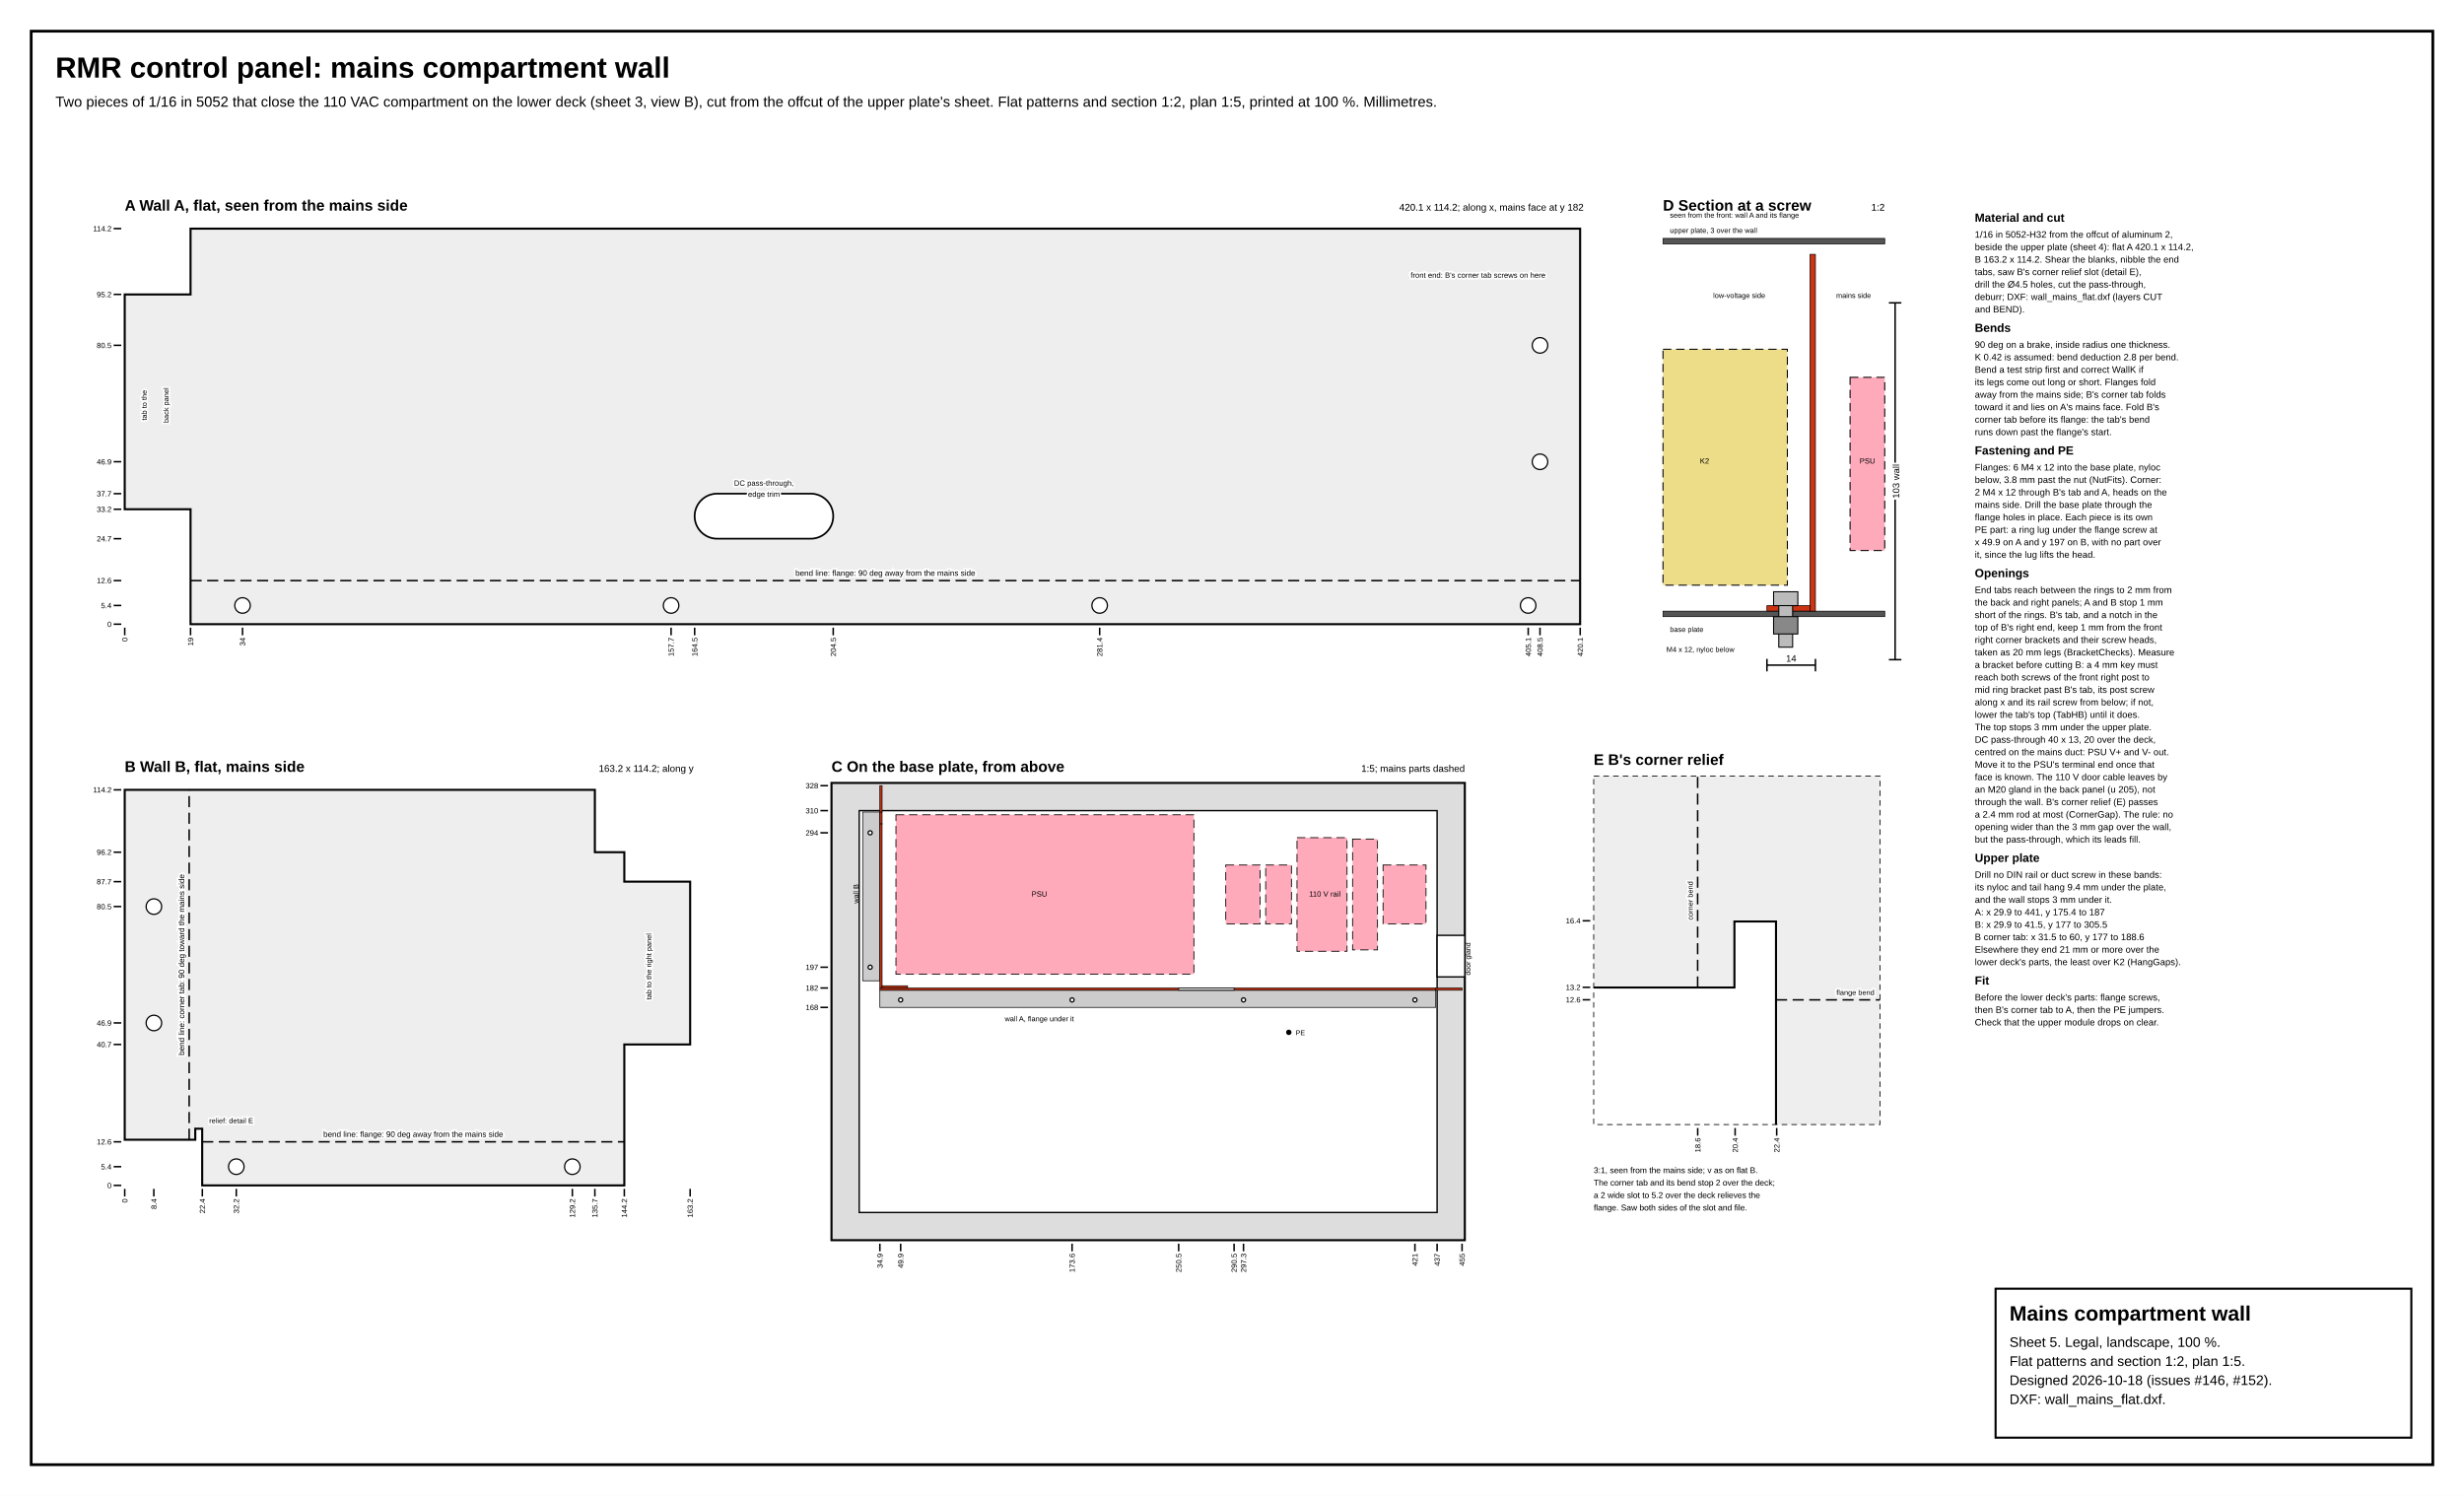
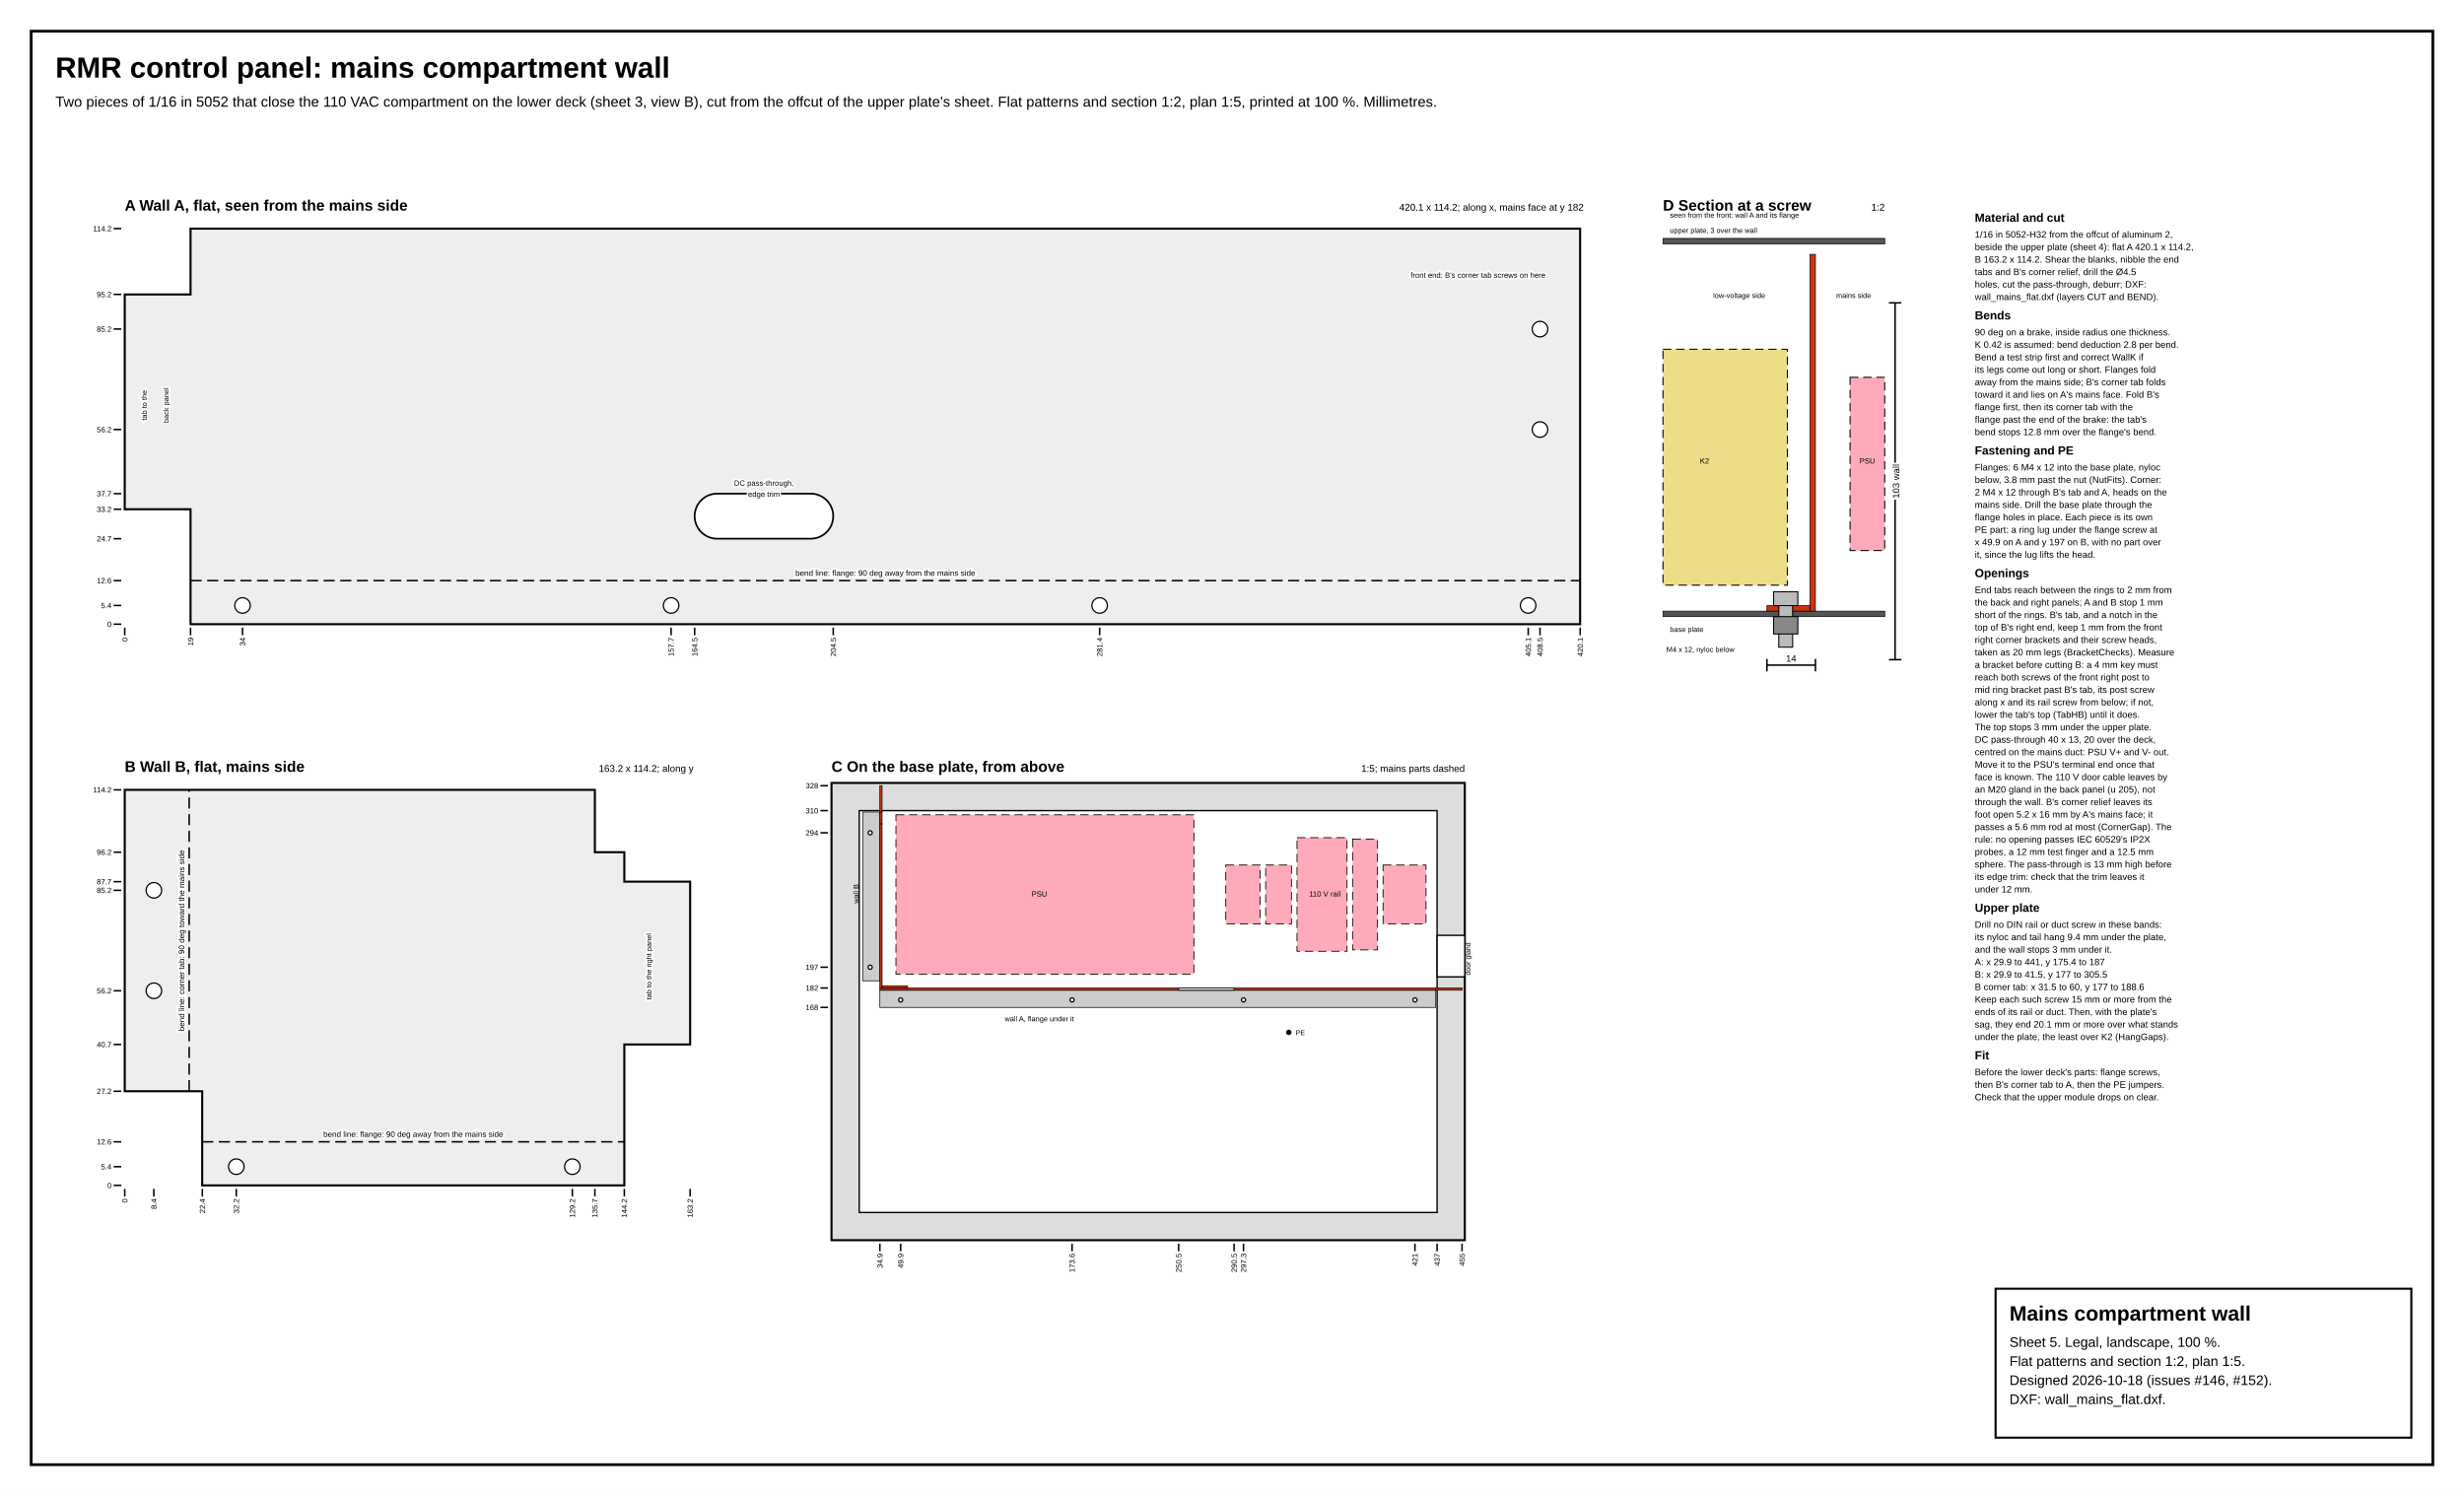
<svg xmlns="http://www.w3.org/2000/svg" width="14in" height="8.5in" viewBox="0 0 355.6 215.9">
  <style>
text{font-family:Arial,Helvetica,sans-serif;fill:#000}
path,line{fill:none;stroke-linecap:butt;stroke-linejoin:miter}
.ac{stroke:#CC3311;stroke-width:.6}
.va{stroke:#0077BB;stroke-width:.5}
.ve{stroke:#EE3377;stroke-width:.5}
.zp{stroke:#000;stroke-width:.55}
.zs{stroke:#33BBEE;stroke-width:.5}
.pe{stroke:#009988;stroke-width:.45;stroke-dasharray:2.4 .7 .5 .7}
.lv{stroke:#EE7733;stroke-width:.42}
.sg{stroke:#000;stroke-width:.22}
.zl{stroke:#000;stroke-width:.3}
.cb{stroke:#000;stroke-width:.85}
.sgc{stroke:#000;stroke-width:.5}
.mo{stroke:#000;stroke-width:.3}
.un{stroke-dasharray:1.1 .8}
.mech{stroke:#000;stroke-width:.2;stroke-dasharray:.8 .6}
.sym{stroke:#000;stroke-width:.32;fill:none}
.symf{stroke:#000;stroke-width:.32;fill:#fff}
.bx{fill:#fff;stroke:#000;stroke-width:.3}
.bxl{fill:#fff;stroke:#000;stroke-width:.22}
.frame{fill:none;stroke:#000;stroke-width:.4}
.zone{fill:none;stroke:#888;stroke-width:.2;stroke-dasharray:1.5 1}
.rail{fill:#d9d9d9;stroke:#666;stroke-width:.2}
.duct{fill:#f3f3f3;stroke:#999;stroke-width:.2}
.dot{stroke:none}
</style>
  <rect x="0" y="0" width="355.6" height="215.9" fill="#fff" />
  <rect class="frame" x="4.5" y="4.5" width="346.6" height="206.9" />
  <path d="M27.5 90.09 L228.04 90.09 L228.04 33 L27.5 33 L27.5 42.5 L18 42.5 L18 73.5 L27.5 73.5 Z" style="fill:#EEEEEE" stroke="#000" stroke-width="0.3" />
  <path d="M103.5 77.75 L117 77.75 A3.25 3.25 0 0 0 117 71.25 L103.5 71.25 A3.25 3.25 0 0 0 103.5 77.75 Z" style="fill:#fff" stroke="#000" stroke-width="0.25" />
  <circle cx="220.54" cy="87.39" r="1.12" fill="#fff" stroke="#000" stroke-width="0.18" />
  <circle cx="158.7" cy="87.39" r="1.12" fill="#fff" stroke="#000" stroke-width="0.18" />
  <circle cx="96.85" cy="87.39" r="1.12" fill="#fff" stroke="#000" stroke-width="0.18" />
  <circle cx="35" cy="87.39" r="1.12" fill="#fff" stroke="#000" stroke-width="0.18" />
-   <circle cx="222.25" cy="66.65" r="1.12" fill="#fff" stroke="#000" stroke-width="0.18" />
-   <circle cx="222.25" cy="49.85" r="1.12" fill="#fff" stroke="#000" stroke-width="0.18" />
+   <circle cx="222.25" cy="62" r="1.12" fill="#fff" stroke="#000" stroke-width="0.18" />
+   <circle cx="222.25" cy="47.5" r="1.12" fill="#fff" stroke="#000" stroke-width="0.18" />
  <path class="sg" d="M27.5 83.8 L228.04 83.8" stroke-dasharray="1.6 .8" />
  <path class="sg" d="M18 90.59 L18 91.69" />
  <path class="sg" d="M27.5 90.59 L27.5 91.69" />
  <path class="sg" d="M35 90.59 L35 91.69" />
  <path class="sg" d="M96.85 90.59 L96.85 91.69" />
  <path class="sg" d="M100.25 90.59 L100.25 91.69" />
  <path class="sg" d="M120.25 90.59 L120.25 91.69" />
  <path class="sg" d="M158.7 90.59 L158.7 91.69" />
  <path class="sg" d="M220.55 90.59 L220.55 91.69" />
  <path class="sg" d="M222.25 90.59 L222.25 91.69" />
  <path class="sg" d="M228.05 90.59 L228.05 91.69" />
  <path class="sg" d="M16.4 90.09 L17.5 90.09" />
  <path class="sg" d="M16.4 87.39 L17.5 87.39" />
  <path class="sg" d="M16.4 83.8 L17.5 83.8" />
  <path class="sg" d="M16.4 77.75 L17.5 77.75" />
  <path class="sg" d="M16.4 73.5 L17.5 73.5" />
  <path class="sg" d="M16.4 71.25 L17.5 71.25" />
-   <path class="sg" d="M16.4 66.64 L17.5 66.64" />
-   <path class="sg" d="M16.4 49.84 L17.5 49.84" />
+   <path class="sg" d="M16.4 61.99 L17.5 61.99" />
+   <path class="sg" d="M16.4 47.49 L17.5 47.49" />
  <path class="sg" d="M16.4 42.49 L17.5 42.49" />
  <path class="sg" d="M16.4 32.99 L17.5 32.99" />
-   <path d="M29.18 171.09 L90.1 171.09 L90.1 150.75 L99.6 150.75 L99.6 127.25 L90.1 127.25 L90.1 123 L85.85 123 L85.85 114 L18 114 L18 164.5 L28.18 164.5 L28.18 162.91 L29.18 162.91 Z" style="fill:#EEEEEE" stroke="#000" stroke-width="0.3" />
+   <path d="M29.18 171.09 L90.1 171.09 L90.1 150.75 L99.6 150.75 L99.6 127.25 L90.1 127.25 L90.1 123 L85.85 123 L85.85 114 L18 114 L18 157.5 L29.18 157.5 Z" style="fill:#EEEEEE" stroke="#000" stroke-width="0.3" />
  <circle cx="34.1" cy="168.39" r="1.12" fill="#fff" stroke="#000" stroke-width="0.18" />
  <circle cx="82.6" cy="168.39" r="1.12" fill="#fff" stroke="#000" stroke-width="0.18" />
-   <circle cx="22.21" cy="147.65" r="1.12" fill="#fff" stroke="#000" stroke-width="0.18" />
-   <circle cx="22.21" cy="130.85" r="1.12" fill="#fff" stroke="#000" stroke-width="0.18" />
-   <path class="sg" d="M27.3 164.5 L27.3 114" stroke-dasharray="1.6 .8" />
+   <circle cx="22.21" cy="143" r="1.12" fill="#fff" stroke="#000" stroke-width="0.18" />
+   <circle cx="22.21" cy="128.5" r="1.12" fill="#fff" stroke="#000" stroke-width="0.18" />
+   <path class="sg" d="M27.3 157.5 L27.3 114" stroke-dasharray="1.6 .8" />
  <path class="sg" d="M29.18 164.8 L90.1 164.8" stroke-dasharray="1.6 .8" />
  <path class="sg" d="M18 171.59 L18 172.69" />
  <path class="sg" d="M22.2 171.59 L22.2 172.69" />
  <path class="sg" d="M29.2 171.59 L29.2 172.69" />
  <path class="sg" d="M34.1 171.59 L34.1 172.69" />
  <path class="sg" d="M82.6 171.59 L82.6 172.69" />
  <path class="sg" d="M85.85 171.59 L85.85 172.69" />
  <path class="sg" d="M90.1 171.59 L90.1 172.69" />
  <path class="sg" d="M99.6 171.59 L99.6 172.69" />
  <path class="sg" d="M16.4 171.09 L17.5 171.09" />
  <path class="sg" d="M16.4 168.39 L17.5 168.39" />
  <path class="sg" d="M16.4 164.8 L17.5 164.8" />
+   <path class="sg" d="M16.4 157.5 L17.5 157.5" />
  <path class="sg" d="M16.4 150.75 L17.5 150.75" />
-   <path class="sg" d="M16.4 147.64 L17.5 147.64" />
-   <path class="sg" d="M16.4 130.84 L17.5 130.84" />
+   <path class="sg" d="M16.4 143 L17.5 143" />
+   <path class="sg" d="M16.4 128.5 L17.5 128.5" />
  <path class="sg" d="M16.4 127.25 L17.5 127.25" />
  <path class="sg" d="M16.4 123 L17.5 123" />
  <path class="sg" d="M16.4 114 L17.5 114" />
-   <clipPath id="cornerE">
-     <rect x="230" y="112" width="41.31" height="50.31" />
-   </clipPath>
-   <g clip-path="url(#cornerE)">
-     <path d="M256.31 182.1 L621.79 182.1 L621.79 60.02 L678.79 60.02 L678.79 -80.98 L621.79 -80.98 L621.79 -106.48 L596.29 -106.48 L596.29 -160.48 L189.21 -160.48 L189.21 142.53 L250.31 142.53 L250.31 133 L256.31 133 Z" style="fill:#EEEEEE" stroke="#000" stroke-width="0.3" />
-     <path class="sg" d="M245 142.53 L245 -160.48" stroke-dasharray="1.6 .8" />
-     <path class="sg" d="M256.31 144.31 L621.79 144.31" stroke-dasharray="1.6 .8" />
-   </g>
-   <rect x="230" y="112" width="41.31" height="50.31" fill="none" stroke="#000" stroke-width="0.12" stroke-dasharray="0.8 0.6" />
-   <path class="sg" d="M245.01 162.81 L245.01 163.91" />
-   <path class="sg" d="M250.41 162.81 L250.41 163.91" />
-   <path class="sg" d="M256.41 162.81 L256.41 163.91" />
-   <path class="sg" d="M228.4 144.3 L229.5 144.3" />
-   <path class="sg" d="M228.4 142.5 L229.5 142.5" />
-   <path class="sg" d="M228.4 132.9 L229.5 132.9" />
  <rect x="120" y="113" width="91.4" height="66" fill="#DDDDDD" stroke="#000" stroke-width="0.3" />
  <rect x="124" y="117" width="83.4" height="58" fill="#fff" stroke="#000" stroke-width="0.2" />
  <rect x="129.3" y="117.6" width="43" height="23" fill="#FFAABB" stroke="#000" stroke-width="0.12" stroke-dasharray="1.2 .7" />
  <rect x="176.9" y="124.85" width="4.96" height="8.5" fill="#FFAABB" stroke="#000" stroke-width="0.12" stroke-dasharray="1.2 .7" />
  <rect x="182.66" y="124.85" width="3.72" height="8.5" fill="#FFAABB" stroke="#000" stroke-width="0.12" stroke-dasharray="1.2 .7" />
  <rect x="187.18" y="120.9" width="7.22" height="16.4" fill="#FFAABB" stroke="#000" stroke-width="0.12" stroke-dasharray="1.2 .7" />
  <rect x="195.2" y="121.1" width="3.6" height="16" fill="#FFAABB" stroke="#000" stroke-width="0.12" stroke-dasharray="1.2 .7" />
  <rect x="199.6" y="124.85" width="6.2" height="8.5" fill="#FFAABB" stroke="#000" stroke-width="0.12" stroke-dasharray="1.2 .7" />
  <rect x="126.98" y="142.92" width="80.22" height="2.48" fill="#CCCCCC" stroke="#000" stroke-width="0.1" />
  <rect x="124.5" y="117.2" width="2.48" height="24.36" fill="#CCCCCC" stroke="#000" stroke-width="0.1" />
  <rect x="126.98" y="142.6" width="80.22" height="0.32" fill="#CC3311" stroke="#000" stroke-width="0.1" />
  <rect x="207.2" y="142.6" width="3.8" height="0.32" fill="#CC3311" stroke="#000" stroke-width="0.1" />
  <rect x="126.98" y="118.9" width="0.32" height="23.7" fill="#CC3311" stroke="#000" stroke-width="0.1" />
  <rect x="126.98" y="117.2" width="0.32" height="1.7" fill="#CC3311" stroke="#000" stroke-width="0.1" />
  <rect x="126.98" y="113.4" width="0.32" height="3.8" fill="#CC3311" stroke="#000" stroke-width="0.1" />
  <rect x="127.3" y="142.28" width="3.68" height="0.32" fill="#CC3311" stroke="#000" stroke-width="0.1" />
  <circle cx="129.98" cy="144.32" r="0.3" fill="#fff" stroke="#000" stroke-width="0.18" />
  <circle cx="154.72" cy="144.32" r="0.3" fill="#fff" stroke="#000" stroke-width="0.18" />
  <circle cx="179.46" cy="144.32" r="0.3" fill="#fff" stroke="#000" stroke-width="0.18" />
  <circle cx="204.2" cy="144.32" r="0.3" fill="#fff" stroke="#000" stroke-width="0.18" />
  <circle cx="125.58" cy="139.6" r="0.3" fill="#fff" stroke="#000" stroke-width="0.18" />
  <circle cx="125.58" cy="120.2" r="0.3" fill="#fff" stroke="#000" stroke-width="0.18" />
  <rect x="170.1" y="142.6" width="8" height="0.32" fill="#fff" stroke="#000" stroke-width="0.12" />
  <rect x="207.4" y="135" width="4" height="6" fill="#fff" stroke="#000" stroke-width="0.2" />
  <circle cx="186" cy="149" r="0.3" fill="#000" stroke="#000" stroke-width="0.18" />
  <path class="sg" d="M126.98 179.5 L126.98 180.6" />
  <path class="sg" d="M129.98 179.5 L129.98 180.6" />
  <path class="sg" d="M154.72 179.5 L154.72 180.6" />
  <path class="sg" d="M170.1 179.5 L170.1 180.6" />
  <path class="sg" d="M178.1 179.5 L178.1 180.6" />
  <path class="sg" d="M179.46 179.5 L179.46 180.6" />
  <path class="sg" d="M204.2 179.5 L204.2 180.6" />
  <path class="sg" d="M207.4 179.5 L207.4 180.6" />
  <path class="sg" d="M211 179.5 L211 180.6" />
  <path class="sg" d="M118.4 145.4 L119.5 145.4" />
  <path class="sg" d="M118.4 142.6 L119.5 142.6" />
  <path class="sg" d="M118.4 139.6 L119.5 139.6" />
  <path class="sg" d="M118.4 120.2 L119.5 120.2" />
  <path class="sg" d="M118.4 117 L119.5 117" />
  <path class="sg" d="M118.4 113.4 L119.5 113.4" />
  <rect x="240" y="88.21" width="32" height="0.79" fill="#555555" stroke="#000" stroke-width="0.1" />
  <rect x="240" y="34.41" width="32" height="0.79" fill="#555555" stroke="#000" stroke-width="0.1" />
  <rect x="240" y="50.41" width="17.95" height="34.05" fill="#EEDD88" stroke="#000" stroke-width="0.15" stroke-dasharray="1.2 .7" />
  <rect x="267" y="54.46" width="5" height="25" fill="#FFAABB" stroke="#000" stroke-width="0.15" stroke-dasharray="1.2 .7" />
  <rect x="261.21" y="36.71" width="0.79" height="51.5" fill="#CC3311" stroke="#000" stroke-width="0.1" />
  <rect x="255" y="87.41" width="6.21" height="0.79" fill="#CC3311" stroke="#000" stroke-width="0.1" />
  <rect x="255.96" y="85.41" width="3.5" height="2" fill="#BBBBBB" stroke="#000" stroke-width="0.15" />
  <rect x="256.71" y="87.41" width="2" height="6" fill="#BBBBBB" stroke="#000" stroke-width="0.15" />
  <rect x="255.96" y="89" width="3.5" height="2.5" fill="#888888" stroke="#000" stroke-width="0.15" />
  <path class="sg" d="M273.5 95.21 L273.5 43.71" />
  <path class="sg" d="M272.6 95.21 L274.4 95.21" />
  <path class="sg" d="M272.6 43.71 L274.4 43.71" />
  <path class="sg" d="M255 96 L262 96" />
  <path class="sg" d="M255 95.1 L255 96.9" />
  <path class="sg" d="M262 95.1 L262 96.9" />
  <rect class="bx" x="288" y="186" width="60" height="21.5" />
  <text x="8" y="11.2" font-size="4.2" font-weight="bold">RMR control panel: mains compartment wall</text>
  <text x="8" y="15.4" font-size="2.1">Two pieces of 1/16 in 5052 that close the 110 VAC compartment on the lower deck (sheet 3, view B), cut from the offcut of the upper plate's sheet. Flat patterns and section 1:2, plan 1:5, printed at 100 %. Millimetres.</text>
  <text x="18" y="30.4" font-size="2.2" font-weight="bold">A  Wall A, flat, seen from the mains side</text>
  <text x="228.54" y="30.4" font-size="1.4" text-anchor="end">420.1 x 114.2; along x, mains face at y 182</text>
  <text x="127.77" y="83.1" font-size="1.15" stroke="#fff" stroke-width="0.52" paint-order="stroke" text-anchor="middle">bend line: flange: 90 deg away from the mains side</text>
  <text x="18.39" y="92" font-size="1.1" text-anchor="end" transform="rotate(-90 18.39 92)">0</text>
  <text x="27.89" y="92" font-size="1.1" text-anchor="end" transform="rotate(-90 27.89 92)">19</text>
  <text x="35.38" y="92" font-size="1.1" text-anchor="end" transform="rotate(-90 35.38 92)">34</text>
  <text x="97.23" y="92" font-size="1.1" text-anchor="end" transform="rotate(-90 97.23 92)">157.7</text>
  <text x="100.64" y="92" font-size="1.1" text-anchor="end" transform="rotate(-90 100.64 92)">164.5</text>
  <text x="120.64" y="92" font-size="1.1" text-anchor="end" transform="rotate(-90 120.64 92)">204.5</text>
  <text x="159.08" y="92" font-size="1.1" text-anchor="end" transform="rotate(-90 159.08 92)">281.4</text>
  <text x="220.94" y="92" font-size="1.1" text-anchor="end" transform="rotate(-90 220.94 92)">405.1</text>
  <text x="222.63" y="92" font-size="1.1" text-anchor="end" transform="rotate(-90 222.63 92)">408.5</text>
  <text x="228.44" y="92" font-size="1.1" text-anchor="end" transform="rotate(-90 228.44 92)">420.1</text>
  <text x="16.1" y="90.48" font-size="1.1" text-anchor="end">0</text>
  <text x="16.1" y="87.78" font-size="1.1" text-anchor="end">5.4</text>
  <text x="16.1" y="84.18" font-size="1.1" text-anchor="end">12.6</text>
  <text x="16.1" y="78.13" font-size="1.1" text-anchor="end">24.7</text>
  <text x="16.1" y="73.88" font-size="1.1" text-anchor="end">33.2</text>
  <text x="16.1" y="71.63" font-size="1.1" text-anchor="end">37.7</text>
-   <text x="16.1" y="67.03" font-size="1.1" text-anchor="end">46.9</text>
-   <text x="16.1" y="50.23" font-size="1.1" text-anchor="end">80.5</text>
+   <text x="16.1" y="62.38" font-size="1.1" text-anchor="end">56.2</text>
+   <text x="16.1" y="47.88" font-size="1.1" text-anchor="end">85.2</text>
  <text x="16.1" y="42.88" font-size="1.1" text-anchor="end">95.2</text>
  <text x="16.1" y="33.38" font-size="1.1" text-anchor="end">114.2</text>
  <text x="110.25" y="70.1" font-size="1.1" stroke="#fff" stroke-width="0.5" paint-order="stroke" text-anchor="middle">DC pass-through,</text>
  <text x="110.25" y="71.7" font-size="1.1" stroke="#fff" stroke-width="0.5" paint-order="stroke" text-anchor="middle">edge trim</text>
  <text x="21.17" y="58.49" font-size="1.05" stroke="#fff" stroke-width="0.47" paint-order="stroke" text-anchor="middle" transform="rotate(-90 21.17 58.49)">tab to the</text>
  <text x="24.33" y="58.49" font-size="1.05" stroke="#fff" stroke-width="0.47" paint-order="stroke" text-anchor="middle" transform="rotate(-90 24.33 58.49)">back panel</text>
  <text x="223.04" y="40.09" font-size="1.1" stroke="#fff" stroke-width="0.5" paint-order="stroke" text-anchor="end">front end: B's corner tab screws on here</text>
  <text x="18" y="111.4" font-size="2.2" font-weight="bold">B  Wall B, flat, mains side</text>
  <text x="100.09" y="111.4" font-size="1.4" text-anchor="end">163.2 x 114.2; along y</text>
-   <text x="26.6" y="139.25" font-size="1.15" stroke="#fff" stroke-width="0.52" paint-order="stroke" text-anchor="middle" transform="rotate(-90 26.6 139.25)">bend line: corner tab: 90 deg toward the mains side</text>
+   <text x="26.6" y="135.75" font-size="1.15" stroke="#fff" stroke-width="0.52" paint-order="stroke" text-anchor="middle" transform="rotate(-90 26.6 135.75)">bend line: corner tab: 90 deg toward the mains side</text>
  <text x="59.64" y="164.1" font-size="1.15" stroke="#fff" stroke-width="0.52" paint-order="stroke" text-anchor="middle">bend line: flange: 90 deg away from the mains side</text>
  <text x="18.39" y="173" font-size="1.1" text-anchor="end" transform="rotate(-90 18.39 173)">0</text>
  <text x="22.59" y="173" font-size="1.1" text-anchor="end" transform="rotate(-90 22.59 173)">8.4</text>
  <text x="29.59" y="173" font-size="1.1" text-anchor="end" transform="rotate(-90 29.59 173)">22.4</text>
  <text x="34.48" y="173" font-size="1.1" text-anchor="end" transform="rotate(-90 34.48 173)">32.2</text>
  <text x="82.98" y="173" font-size="1.1" text-anchor="end" transform="rotate(-90 82.98 173)">129.2</text>
  <text x="86.23" y="173" font-size="1.1" text-anchor="end" transform="rotate(-90 86.23 173)">135.7</text>
  <text x="90.48" y="173" font-size="1.1" text-anchor="end" transform="rotate(-90 90.48 173)">144.2</text>
  <text x="99.98" y="173" font-size="1.1" text-anchor="end" transform="rotate(-90 99.98 173)">163.2</text>
  <text x="16.1" y="171.48" font-size="1.1" text-anchor="end">0</text>
  <text x="16.1" y="168.78" font-size="1.1" text-anchor="end">5.4</text>
  <text x="16.1" y="165.18" font-size="1.1" text-anchor="end">12.6</text>
+   <text x="16.1" y="157.88" font-size="1.1" text-anchor="end">27.2</text>
  <text x="16.1" y="151.13" font-size="1.1" text-anchor="end">40.7</text>
-   <text x="16.1" y="148.03" font-size="1.1" text-anchor="end">46.9</text>
-   <text x="16.1" y="131.23" font-size="1.1" text-anchor="end">80.5</text>
+   <text x="16.1" y="143.38" font-size="1.1" text-anchor="end">56.2</text>
+   <text x="16.1" y="128.88" font-size="1.1" text-anchor="end">85.2</text>
  <text x="16.1" y="127.63" font-size="1.1" text-anchor="end">87.7</text>
  <text x="16.1" y="123.38" font-size="1.1" text-anchor="end">96.2</text>
  <text x="16.1" y="114.38" font-size="1.1" text-anchor="end">114.2</text>
  <text x="94" y="139.5" font-size="1.05" stroke="#fff" stroke-width="0.47" paint-order="stroke" text-anchor="middle" transform="rotate(-90 94 139.5)">tab to the right panel</text>
-   <text x="30.18" y="162.11" font-size="1.05" stroke="#fff" stroke-width="0.47" paint-order="stroke">relief: detail E</text>
-   <text x="230" y="110.4" font-size="2.2" font-weight="bold">E  B's corner relief</text>
-   <text x="245.4" y="164.21" font-size="1.1" text-anchor="end" transform="rotate(-90 245.4 164.21)">18.6</text>
-   <text x="250.8" y="164.21" font-size="1.1" text-anchor="end" transform="rotate(-90 250.8 164.21)">20.4</text>
-   <text x="256.8" y="164.21" font-size="1.1" text-anchor="end" transform="rotate(-90 256.8 164.21)">22.4</text>
-   <text x="228.1" y="144.68" font-size="1.1" text-anchor="end">12.6</text>
-   <text x="228.1" y="142.88" font-size="1.1" text-anchor="end">13.2</text>
-   <text x="228.1" y="133.28" font-size="1.1" text-anchor="end">16.4</text>
-   <text x="244.3" y="130" font-size="1.05" stroke="#fff" stroke-width="0.47" paint-order="stroke" text-anchor="middle" transform="rotate(-90 244.3 130)">corner bend</text>
-   <text x="270.51" y="143.61" font-size="1.05" stroke="#fff" stroke-width="0.47" paint-order="stroke" text-anchor="end">flange bend</text>
-   <text x="230" y="169.31" font-size="1.2">3:1, seen from the mains side; v as on flat B.</text>
-   <text x="230" y="171.11" font-size="1.2">The corner tab and its bend stop 2 over the deck;</text>
-   <text x="230" y="172.91" font-size="1.2">a 2 wide slot to 5.2 over the deck relieves the</text>
-   <text x="230" y="174.71" font-size="1.2">flange. Saw both sides of the slot and file.</text>
  <text x="120" y="111.4" font-size="2.2" font-weight="bold">C  On the base plate, from above</text>
  <text x="211.4" y="111.4" font-size="1.4" text-anchor="end">1:5; mains parts dashed</text>
  <text x="187" y="149.4" font-size="1">PE</text>
  <text x="150" y="147.4" font-size="1.05" text-anchor="middle">wall A, flange under it</text>
  <text x="123.9" y="129" font-size="1.05" text-anchor="middle" transform="rotate(-90 123.9 129)">wall B</text>
  <text x="150" y="129.4" font-size="1.1" text-anchor="middle">PSU</text>
  <text x="191.2" y="129.4" font-size="1.1" text-anchor="middle">110 V rail</text>
  <text x="212.2" y="138.4" font-size="1" text-anchor="middle" transform="rotate(-90 212.2 138.4)">door gland</text>
  <text x="127.37" y="180.9" font-size="1.1" text-anchor="end" transform="rotate(-90 127.37 180.9)">34.9</text>
  <text x="130.36" y="180.9" font-size="1.1" text-anchor="end" transform="rotate(-90 130.36 180.9)">49.9</text>
  <text x="155.1" y="180.9" font-size="1.1" text-anchor="end" transform="rotate(-90 155.1 180.9)">173.6</text>
  <text x="170.48" y="180.9" font-size="1.1" text-anchor="end" transform="rotate(-90 170.48 180.9)">250.5</text>
  <text x="178.48" y="180.9" font-size="1.1" text-anchor="end" transform="rotate(-90 178.48 180.9)">290.5</text>
  <text x="179.84" y="180.9" font-size="1.1" text-anchor="end" transform="rotate(-90 179.84 180.9)">297.3</text>
  <text x="204.58" y="180.9" font-size="1.1" text-anchor="end" transform="rotate(-90 204.58 180.9)">421</text>
  <text x="207.78" y="180.9" font-size="1.1" text-anchor="end" transform="rotate(-90 207.78 180.9)">437</text>
  <text x="211.38" y="180.9" font-size="1.1" text-anchor="end" transform="rotate(-90 211.38 180.9)">455</text>
  <text x="118.1" y="145.78" font-size="1.1" text-anchor="end">168</text>
  <text x="118.1" y="142.98" font-size="1.1" text-anchor="end">182</text>
  <text x="118.1" y="139.98" font-size="1.1" text-anchor="end">197</text>
  <text x="118.1" y="120.59" font-size="1.1" text-anchor="end">294</text>
  <text x="118.1" y="117.39" font-size="1.1" text-anchor="end">310</text>
  <text x="118.1" y="113.79" font-size="1.1" text-anchor="end">328</text>
  <text x="240" y="30.4" font-size="2.2" font-weight="bold">D  Section at a screw</text>
  <text x="272" y="30.4" font-size="1.4" text-anchor="end">1:2</text>
  <text x="274.1" y="69.46" font-size="1.35" stroke="#fff" stroke-width="0.61" paint-order="stroke" text-anchor="middle" transform="rotate(-90 274.1 69.46)">103 wall</text>
  <text x="258.5" y="95.5" font-size="1.35" stroke="#fff" stroke-width="0.61" paint-order="stroke" text-anchor="middle">14</text>
  <text x="241" y="33.61" font-size="1.05">upper plate, 3 over the wall</text>
  <text x="241" y="91.2" font-size="1.05">base plate</text>
  <text x="246" y="66.9" font-size="1.1" text-anchor="middle">K2</text>
  <text x="269.5" y="66.9" font-size="1.1" text-anchor="middle">PSU</text>
  <text x="240.5" y="94.1" font-size="1.05">M4 x 12, nyloc below</text>
  <text x="251" y="43" font-size="1.05" text-anchor="middle">low-voltage side</text>
  <text x="267.5" y="43" font-size="1.05" text-anchor="middle">mains side</text>
  <text x="241" y="31.41" font-size="1.05">seen from the front: wall A and its flange</text>
  <text x="285" y="32" font-size="1.7" font-weight="bold">Material and cut</text>
  <text x="285" y="34.3" font-size="1.35">1/16 in 5052-H32 from the offcut of aluminum 2,</text>
  <text x="285" y="36.1" font-size="1.35">beside the upper plate (sheet 4): flat A 420.1 x 114.2,</text>
  <text x="285" y="37.9" font-size="1.35">B 163.2 x 114.2. Shear the blanks, nibble the end</text>
-   <text x="285" y="39.7" font-size="1.35">tabs, saw B's corner relief slot (detail E),</text>
-   <text x="285" y="41.5" font-size="1.35">drill the Ø4.5 holes, cut the pass-through,</text>
-   <text x="285" y="43.3" font-size="1.35">deburr; DXF: wall_mains_flat.dxf (layers CUT</text>
-   <text x="285" y="45.1" font-size="1.35">and BEND).</text>
-   <text x="285" y="47.9" font-size="1.7" font-weight="bold">Bends</text>
-   <text x="285" y="50.2" font-size="1.35">90 deg on a brake, inside radius one thickness.</text>
-   <text x="285" y="52" font-size="1.35">K 0.42 is assumed: bend deduction 2.8 per bend.</text>
-   <text x="285" y="53.8" font-size="1.35">Bend a test strip first and correct WallK if</text>
-   <text x="285" y="55.6" font-size="1.35">its legs come out long or short. Flanges fold</text>
-   <text x="285" y="57.4" font-size="1.35">away from the mains side; B's corner tab folds</text>
-   <text x="285" y="59.2" font-size="1.35">toward it and lies on A's mains face. Fold B's</text>
-   <text x="285" y="61" font-size="1.35">corner tab before its flange: the tab's bend</text>
-   <text x="285" y="62.8" font-size="1.35">runs down past the flange's start.</text>
+   <text x="285" y="39.7" font-size="1.35">tabs and B's corner relief, drill the Ø4.5</text>
+   <text x="285" y="41.5" font-size="1.35">holes, cut the pass-through, deburr; DXF:</text>
+   <text x="285" y="43.3" font-size="1.35">wall_mains_flat.dxf (layers CUT and BEND).</text>
+   <text x="285" y="46.1" font-size="1.7" font-weight="bold">Bends</text>
+   <text x="285" y="48.4" font-size="1.35">90 deg on a brake, inside radius one thickness.</text>
+   <text x="285" y="50.2" font-size="1.35">K 0.42 is assumed: bend deduction 2.8 per bend.</text>
+   <text x="285" y="52" font-size="1.35">Bend a test strip first and correct WallK if</text>
+   <text x="285" y="53.8" font-size="1.35">its legs come out long or short. Flanges fold</text>
+   <text x="285" y="55.6" font-size="1.35">away from the mains side; B's corner tab folds</text>
+   <text x="285" y="57.4" font-size="1.35">toward it and lies on A's mains face. Fold B's</text>
+   <text x="285" y="59.2" font-size="1.35">flange first, then its corner tab with the</text>
+   <text x="285" y="61" font-size="1.35">flange past the end of the brake: the tab's</text>
+   <text x="285" y="62.8" font-size="1.35">bend stops 12.8 mm over the flange's bend.</text>
  <text x="285" y="65.6" font-size="1.7" font-weight="bold">Fastening and PE</text>
  <text x="285" y="67.9" font-size="1.35">Flanges: 6 M4 x 12 into the base plate, nyloc</text>
  <text x="285" y="69.7" font-size="1.35">below, 3.8 mm past the nut (NutFits). Corner:</text>
  <text x="285" y="71.5" font-size="1.35">2 M4 x 12 through B's tab and A, heads on the</text>
  <text x="285" y="73.3" font-size="1.35">mains side. Drill the base plate through the</text>
  <text x="285" y="75.1" font-size="1.35">flange holes in place. Each piece is its own</text>
  <text x="285" y="76.9" font-size="1.35">PE part: a ring lug under the flange screw at</text>
  <text x="285" y="78.7" font-size="1.35">x 49.9 on A and y 197 on B, with no part over</text>
  <text x="285" y="80.5" font-size="1.35">it, since the lug lifts the head.</text>
  <text x="285" y="83.3" font-size="1.7" font-weight="bold">Openings</text>
  <text x="285" y="85.6" font-size="1.35">End tabs reach between the rings to 2 mm from</text>
  <text x="285" y="87.4" font-size="1.35">the back and right panels; A and B stop 1 mm</text>
  <text x="285" y="89.2" font-size="1.35">short of the rings. B's tab, and a notch in the</text>
  <text x="285" y="91" font-size="1.35">top of B's right end, keep 1 mm from the front</text>
  <text x="285" y="92.8" font-size="1.35">right corner brackets and their screw heads,</text>
  <text x="285" y="94.6" font-size="1.35">taken as 20 mm legs (BracketChecks). Measure</text>
  <text x="285" y="96.4" font-size="1.35">a bracket before cutting B: a 4 mm key must</text>
  <text x="285" y="98.2" font-size="1.35">reach both screws of the front right post to</text>
  <text x="285" y="100" font-size="1.35">mid ring bracket past B's tab, its post screw</text>
  <text x="285" y="101.8" font-size="1.35">along x and its rail screw from below; if not,</text>
  <text x="285" y="103.6" font-size="1.35">lower the tab's top (TabHB) until it does.</text>
  <text x="285" y="105.4" font-size="1.35">The top stops 3 mm under the upper plate.</text>
  <text x="285" y="107.2" font-size="1.35">DC pass-through 40 x 13, 20 over the deck,</text>
  <text x="285" y="109" font-size="1.35">centred on the mains duct: PSU V+ and V- out.</text>
  <text x="285" y="110.8" font-size="1.35">Move it to the PSU's terminal end once that</text>
  <text x="285" y="112.6" font-size="1.35">face is known. The 110 V door cable leaves by</text>
  <text x="285" y="114.4" font-size="1.35">an M20 gland in the back panel (u 205), not</text>
-   <text x="285" y="116.2" font-size="1.35">through the wall. B's corner relief (E) passes</text>
-   <text x="285" y="118" font-size="1.35">a 2.4 mm rod at most (CornerGap). The rule: no</text>
-   <text x="285" y="119.8" font-size="1.35">opening wider than the 3 mm gap over the wall,</text>
-   <text x="285" y="121.6" font-size="1.35">but the pass-through, which its leads fill.</text>
-   <text x="285" y="124.4" font-size="1.7" font-weight="bold">Upper plate</text>
-   <text x="285" y="126.7" font-size="1.35">Drill no DIN rail or duct screw in these bands:</text>
-   <text x="285" y="128.5" font-size="1.35">its nyloc and tail hang 9.4 mm under the plate,</text>
-   <text x="285" y="130.3" font-size="1.35">and the wall stops 3 mm under it.</text>
-   <text x="285" y="132.1" font-size="1.35">A: x 29.9 to 441, y 175.4 to 187</text>
-   <text x="285" y="133.9" font-size="1.35">B: x 29.9 to 41.5, y 177 to 305.5</text>
-   <text x="285" y="135.7" font-size="1.35">B corner tab: x 31.5 to 60, y 177 to 188.6</text>
-   <text x="285" y="137.5" font-size="1.35">Elsewhere they end 21 mm or more over the</text>
-   <text x="285" y="139.3" font-size="1.35">lower deck's parts, the least over K2 (HangGaps).</text>
-   <text x="285" y="142.1" font-size="1.7" font-weight="bold">Fit</text>
-   <text x="285" y="144.4" font-size="1.35">Before the lower deck's parts: flange screws,</text>
-   <text x="285" y="146.2" font-size="1.35">then B's corner tab to A, then the PE jumpers.</text>
-   <text x="285" y="148" font-size="1.35">Check that the upper module drops on clear.</text>
+   <text x="285" y="116.2" font-size="1.35">through the wall. B's corner relief leaves its</text>
+   <text x="285" y="118" font-size="1.35">foot open 5.2 x 16 mm by A's mains face; it</text>
+   <text x="285" y="119.8" font-size="1.35">passes a 5.6 mm rod at most (CornerGap). The</text>
+   <text x="285" y="121.6" font-size="1.35">rule: no opening passes IEC 60529's IP2X</text>
+   <text x="285" y="123.4" font-size="1.35">probes, a 12 mm test finger and a 12.5 mm</text>
+   <text x="285" y="125.2" font-size="1.35">sphere. The pass-through is 13 mm high before</text>
+   <text x="285" y="127" font-size="1.35">its edge trim: check that the trim leaves it</text>
+   <text x="285" y="128.8" font-size="1.35">under 12 mm.</text>
+   <text x="285" y="131.6" font-size="1.7" font-weight="bold">Upper plate</text>
+   <text x="285" y="133.9" font-size="1.35">Drill no DIN rail or duct screw in these bands:</text>
+   <text x="285" y="135.7" font-size="1.35">its nyloc and tail hang 9.4 mm under the plate,</text>
+   <text x="285" y="137.5" font-size="1.35">and the wall stops 3 mm under it.</text>
+   <text x="285" y="139.3" font-size="1.35">A: x 29.9 to 441, y 175.4 to 187</text>
+   <text x="285" y="141.1" font-size="1.35">B: x 29.9 to 41.5, y 177 to 305.5</text>
+   <text x="285" y="142.9" font-size="1.35">B corner tab: x 31.5 to 60, y 177 to 188.6</text>
+   <text x="285" y="144.7" font-size="1.35">Keep each such screw 15 mm or more from the</text>
+   <text x="285" y="146.5" font-size="1.35">ends of its rail or duct. Then, with the plate's</text>
+   <text x="285" y="148.3" font-size="1.35">sag, they end 20.1 mm or more over what stands</text>
+   <text x="285" y="150.1" font-size="1.35">under the plate, the least over K2 (HangGaps).</text>
+   <text x="285" y="152.9" font-size="1.7" font-weight="bold">Fit</text>
+   <text x="285" y="155.2" font-size="1.35">Before the lower deck's parts: flange screws,</text>
+   <text x="285" y="157" font-size="1.35">then B's corner tab to A, then the PE jumpers.</text>
+   <text x="285" y="158.8" font-size="1.35">Check that the upper module drops on clear.</text>
  <text x="290" y="190.6" font-size="3" font-weight="bold">Mains compartment wall</text>
  <text x="290" y="194.4" font-size="2">Sheet 5. Legal, landscape, 100 %.</text>
  <text x="290" y="197.15" font-size="2">Flat patterns and section 1:2, plan 1:5.</text>
  <text x="290" y="199.9" font-size="2">Designed 2026-10-18 (issues #146, #152).</text>
  <text x="290" y="202.65" font-size="2">DXF: wall_mains_flat.dxf.</text>
</svg>
